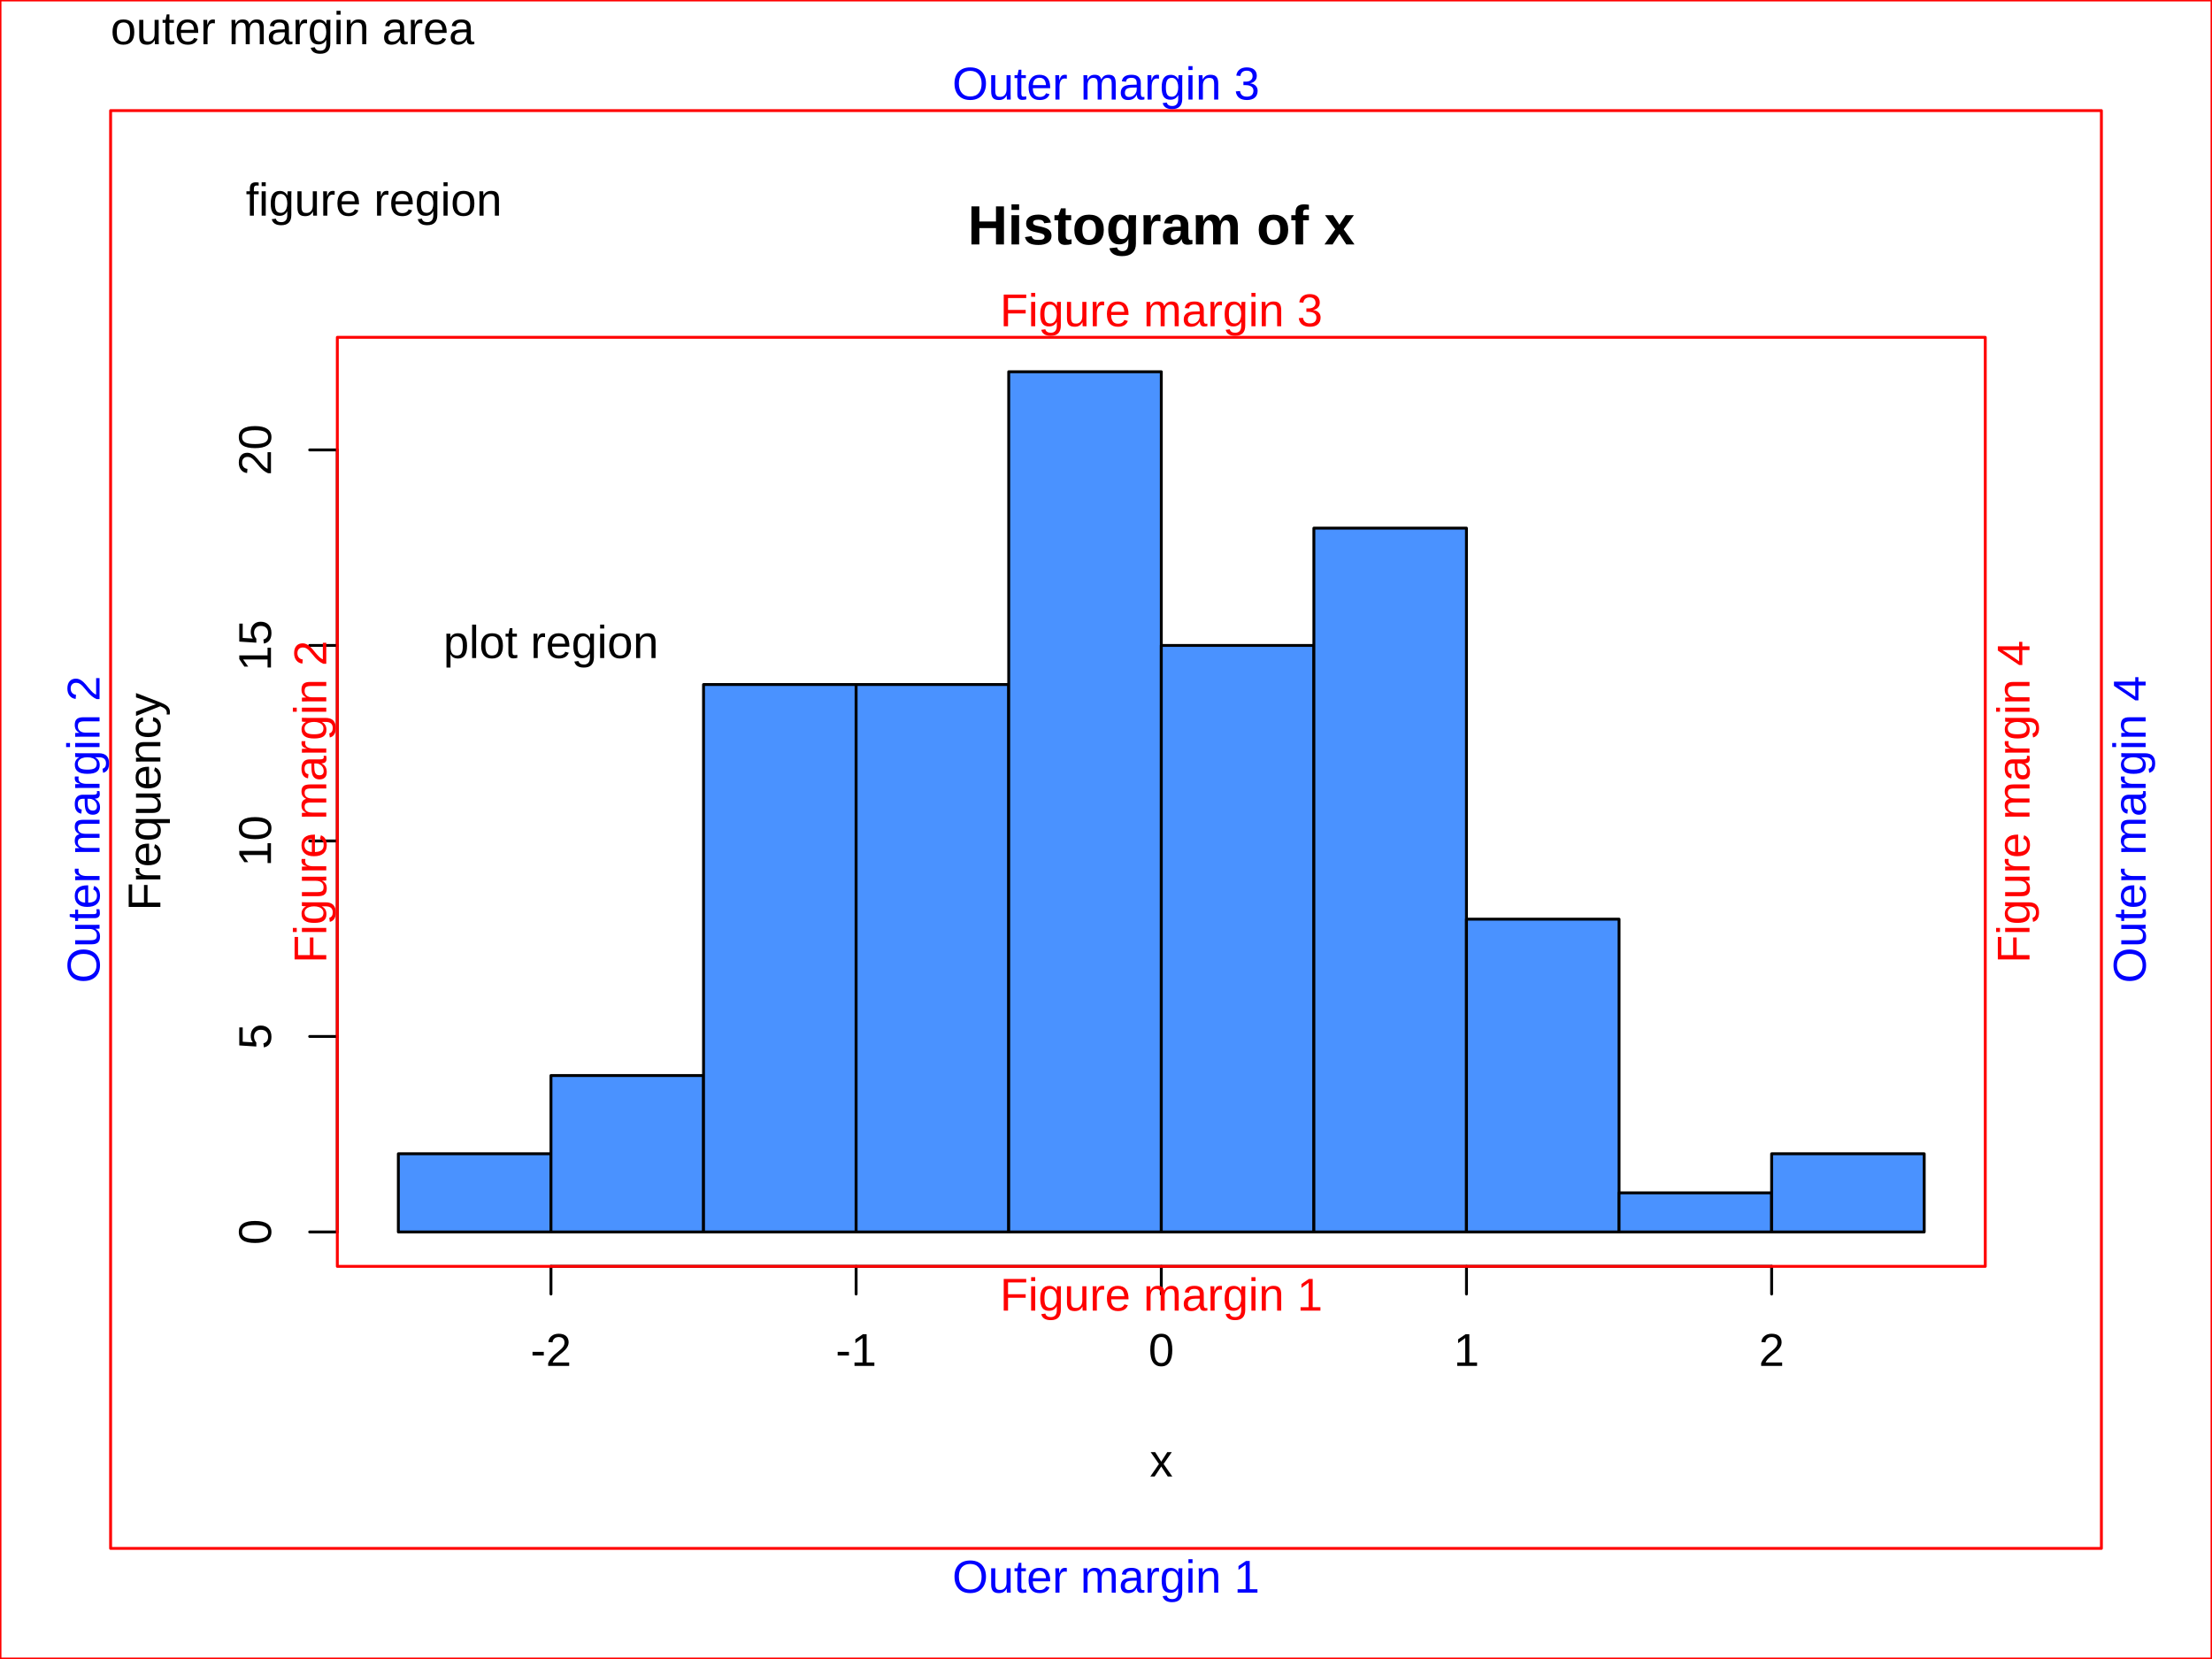
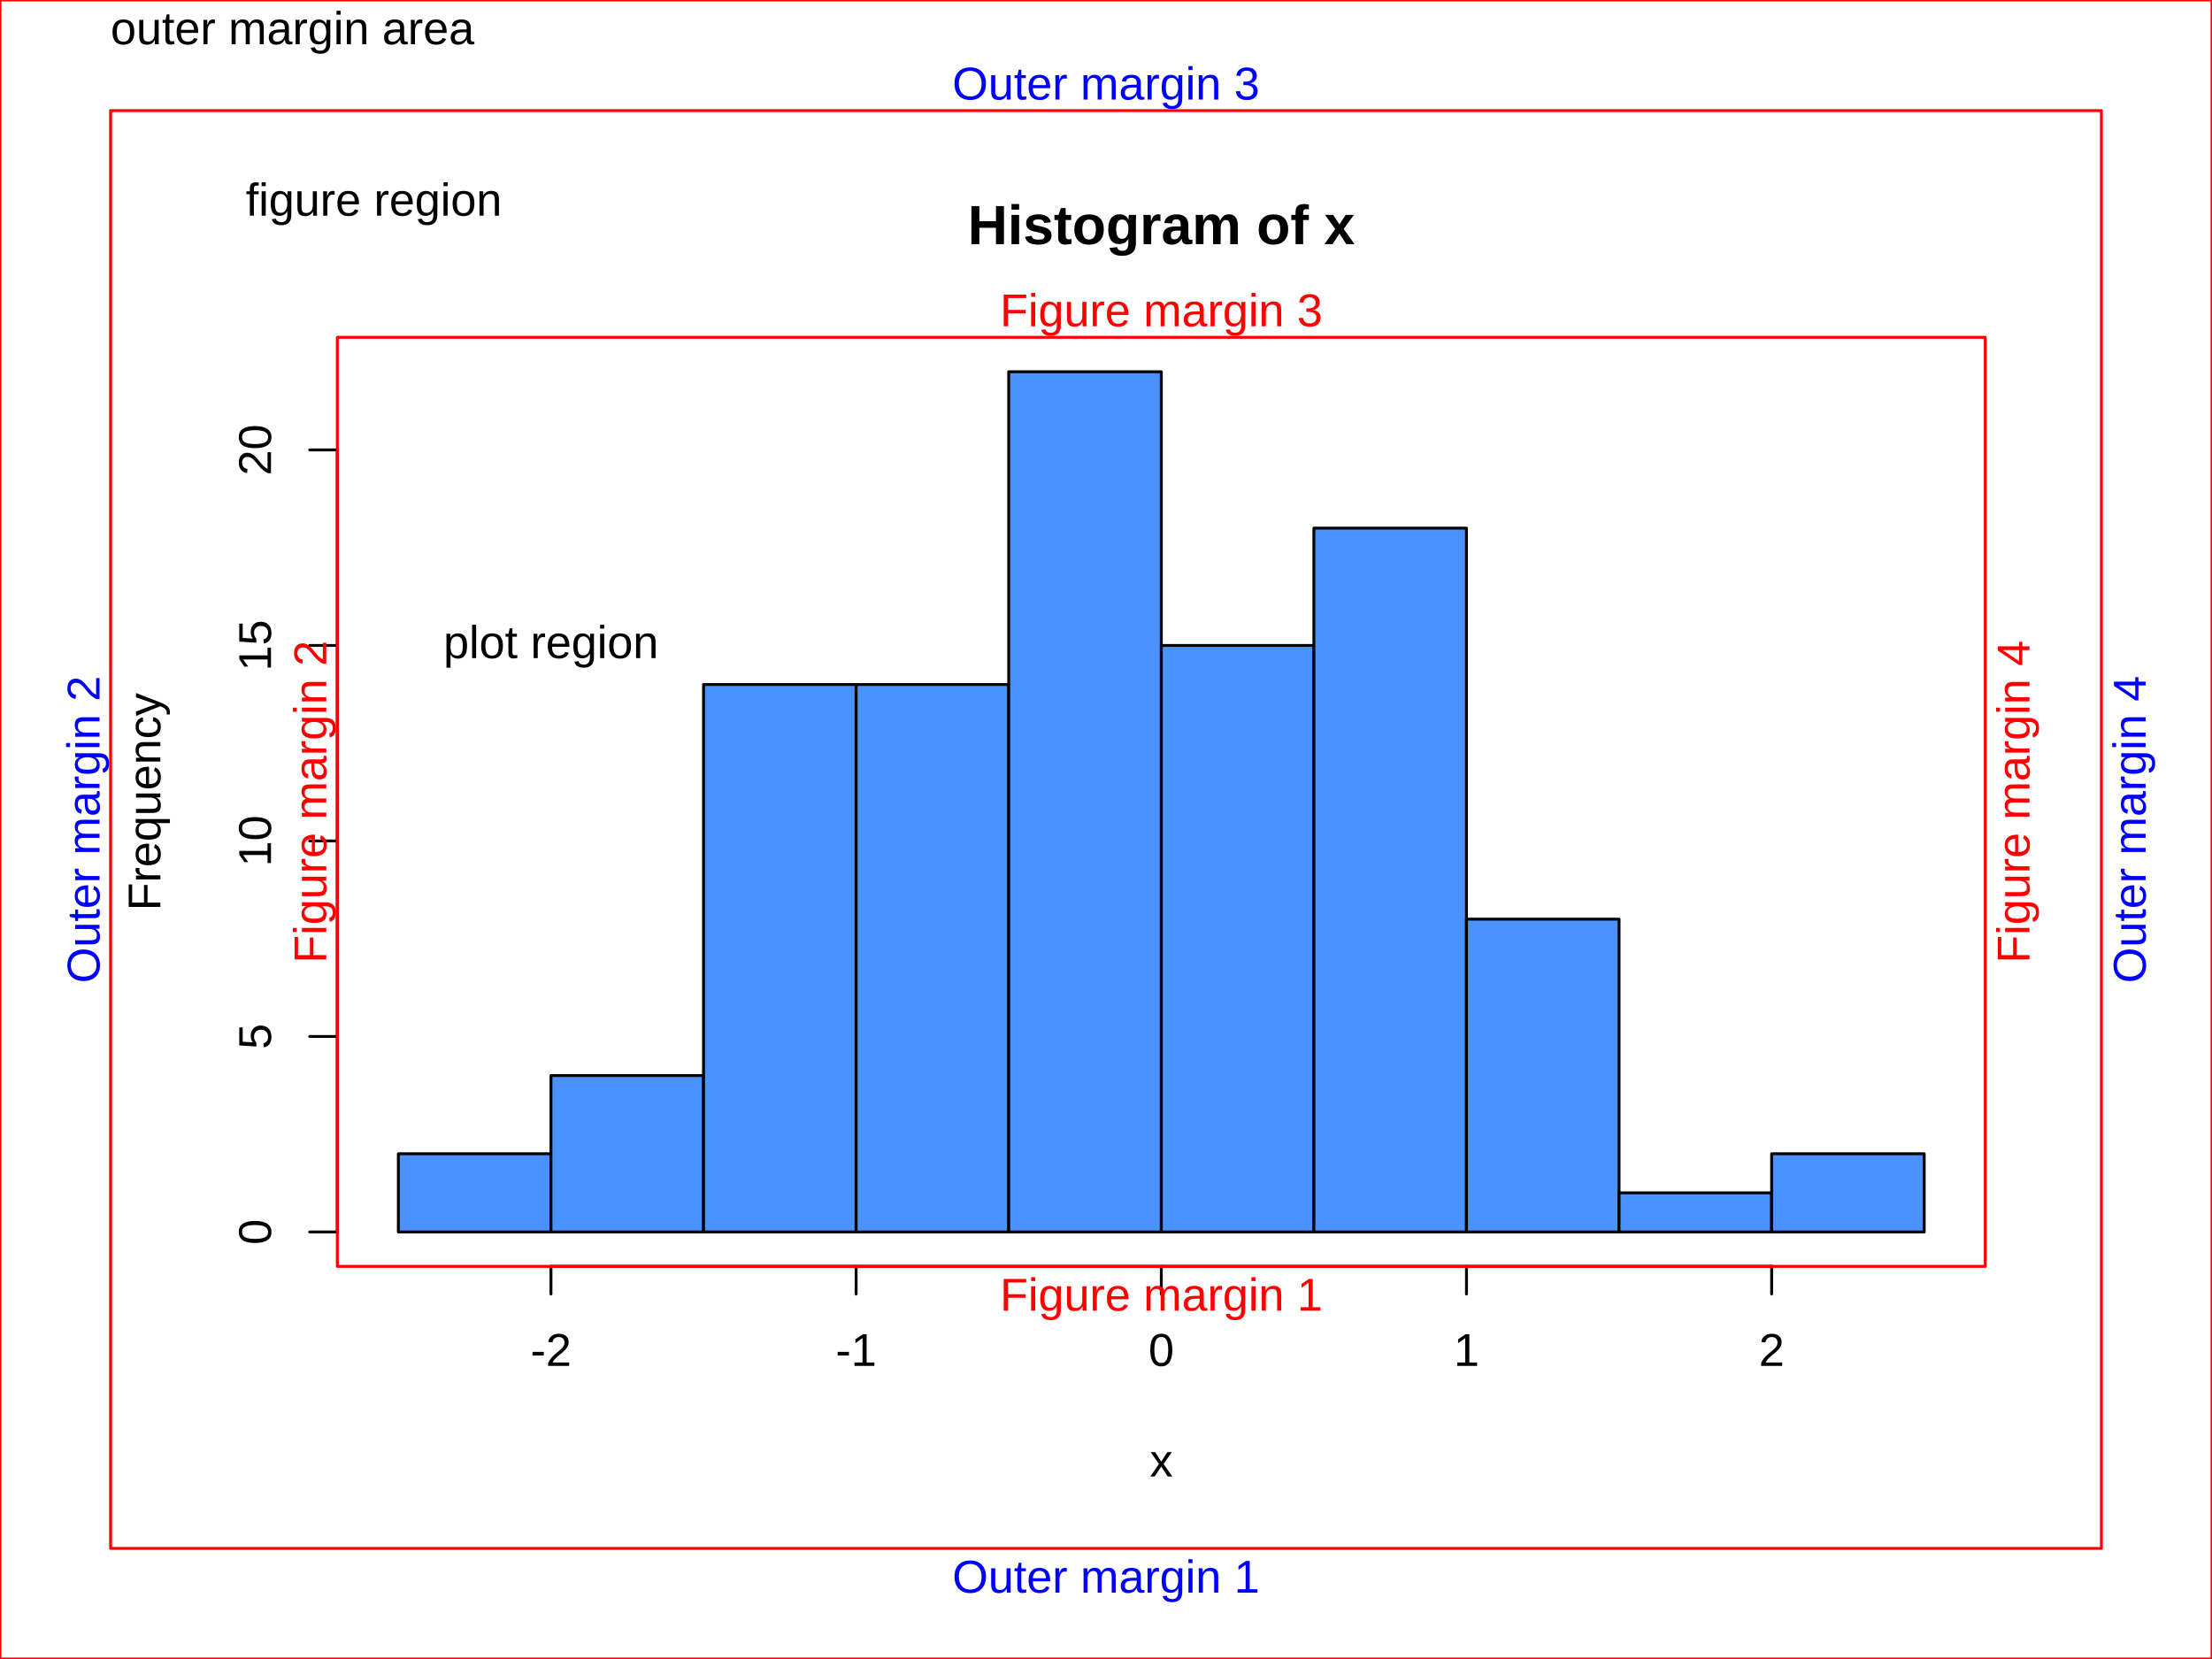
<svg xmlns="http://www.w3.org/2000/svg" class="svglite" width="576.00pt" height="432.00pt" viewBox="0 0 576.00 432.00">
  <defs>
    <style type="text/css">
    .svglite line, .svglite polyline, .svglite polygon, .svglite path, .svglite rect, .svglite circle {
      fill: none;
      stroke: #000000;
      stroke-linecap: round;
      stroke-linejoin: round;
      stroke-miterlimit: 10.00;
    }
    .svglite text {
      white-space: pre;
    }
  </style>
  </defs>
  <rect width="100%" height="100%" style="stroke: none; fill: #FFFFFF;" />
  <defs>
    <clipPath id="cpMC4wMHw1NzYuMDB8MC4wMHw0MzIuMDA=">
      <rect x="0.00" y="0.00" width="576.00" height="432.00" />
    </clipPath>
  </defs>
  <g clip-path="url(#cpMC4wMHw1NzYuMDB8MC4wMHw0MzIuMDA=)">
</g>
  <defs>
    <clipPath id="cpMjguODB8NTQ3LjIwfDI4LjgwfDQwMy4yMA==">
      <rect x="28.80" y="28.80" width="518.40" height="374.40" />
    </clipPath>
  </defs>
  <g clip-path="url(#cpMjguODB8NTQ3LjIwfDI4LjgwfDQwMy4yMA==)">
-     <text x="302.40" y="63.65" text-anchor="middle" style="font-size: 14.40px; font-weight: bold; font-family: &quot;Arial&quot;;" textLength="103.67px" lengthAdjust="spacingAndGlyphs">Histogram of x</text>
-     <text x="302.40" y="384.48" text-anchor="middle" style="font-size: 12.00px; font-family: &quot;Arial&quot;;" textLength="5.98px" lengthAdjust="spacingAndGlyphs">x</text>
-     <text transform="translate(41.76,208.80) rotate(-90)" text-anchor="middle" style="font-size: 12.00px; font-family: &quot;Arial&quot;;" textLength="58.98px" lengthAdjust="spacingAndGlyphs">Frequency</text>
+     <text x="302.40" y="63.57" text-anchor="middle" style="font-size: 14.40px; font-weight: bold; font-family: &quot;Arial&quot;;" textLength="119.88px" lengthAdjust="spacingAndGlyphs">Histogram of x</text>
+     <text x="302.40" y="384.48" text-anchor="middle" style="font-size: 12.00px; font-family: &quot;Arial&quot;;" textLength="7.11px" lengthAdjust="spacingAndGlyphs">x</text>
+     <text transform="translate(41.76,208.80) rotate(-90)" text-anchor="middle" style="font-size: 12.00px; font-family: &quot;Arial&quot;;" textLength="62.02px" lengthAdjust="spacingAndGlyphs">Frequency</text>
  </g>
  <g clip-path="url(#cpMC4wMHw1NzYuMDB8MC4wMHw0MzIuMDA=)">
    <line x1="143.47" y1="329.76" x2="461.33" y2="329.76" style="stroke-width: 0.75;" />
    <line x1="143.47" y1="329.76" x2="143.47" y2="336.96" style="stroke-width: 0.75;" />
    <line x1="222.93" y1="329.76" x2="222.93" y2="336.96" style="stroke-width: 0.75;" />
    <line x1="302.40" y1="329.76" x2="302.40" y2="336.96" style="stroke-width: 0.75;" />
    <line x1="381.87" y1="329.76" x2="381.87" y2="336.96" style="stroke-width: 0.75;" />
    <line x1="461.33" y1="329.76" x2="461.33" y2="336.96" style="stroke-width: 0.75;" />
-     <text x="143.47" y="355.68" text-anchor="middle" style="font-size: 12.00px; font-family: &quot;Arial&quot;;" textLength="10.82px" lengthAdjust="spacingAndGlyphs">-2</text>
-     <text x="222.93" y="355.68" text-anchor="middle" style="font-size: 12.00px; font-family: &quot;Arial&quot;;" textLength="10.82px" lengthAdjust="spacingAndGlyphs">-1</text>
-     <text x="302.40" y="355.68" text-anchor="middle" style="font-size: 12.00px; font-family: &quot;Arial&quot;;" textLength="6.66px" lengthAdjust="spacingAndGlyphs">0</text>
-     <text x="381.87" y="355.68" text-anchor="middle" style="font-size: 12.00px; font-family: &quot;Arial&quot;;" textLength="6.66px" lengthAdjust="spacingAndGlyphs">1</text>
-     <text x="461.33" y="355.68" text-anchor="middle" style="font-size: 12.00px; font-family: &quot;Arial&quot;;" textLength="6.66px" lengthAdjust="spacingAndGlyphs">2</text>
+     <text x="143.47" y="355.68" text-anchor="middle" style="font-size: 12.00px; font-family: &quot;Arial&quot;;" textLength="11.97px" lengthAdjust="spacingAndGlyphs">-2</text>
+     <text x="222.93" y="355.68" text-anchor="middle" style="font-size: 12.00px; font-family: &quot;Arial&quot;;" textLength="11.97px" lengthAdjust="spacingAndGlyphs">-1</text>
+     <text x="302.40" y="355.68" text-anchor="middle" style="font-size: 12.00px; font-family: &quot;Arial&quot;;" textLength="7.64px" lengthAdjust="spacingAndGlyphs">0</text>
+     <text x="381.87" y="355.68" text-anchor="middle" style="font-size: 12.00px; font-family: &quot;Arial&quot;;" textLength="7.64px" lengthAdjust="spacingAndGlyphs">1</text>
+     <text x="461.33" y="355.68" text-anchor="middle" style="font-size: 12.00px; font-family: &quot;Arial&quot;;" textLength="7.64px" lengthAdjust="spacingAndGlyphs">2</text>
    <line x1="87.84" y1="320.80" x2="87.84" y2="117.16" style="stroke-width: 0.75;" />
    <line x1="87.84" y1="320.80" x2="80.64" y2="320.80" style="stroke-width: 0.75;" />
    <line x1="87.84" y1="269.89" x2="80.64" y2="269.89" style="stroke-width: 0.75;" />
    <line x1="87.84" y1="218.98" x2="80.64" y2="218.98" style="stroke-width: 0.75;" />
    <line x1="87.84" y1="168.07" x2="80.64" y2="168.07" style="stroke-width: 0.75;" />
    <line x1="87.84" y1="117.16" x2="80.64" y2="117.16" style="stroke-width: 0.75;" />
-     <text transform="translate(70.56,320.80) rotate(-90)" text-anchor="middle" style="font-size: 12.00px; font-family: &quot;Arial&quot;;" textLength="6.66px" lengthAdjust="spacingAndGlyphs">0</text>
-     <text transform="translate(70.56,269.89) rotate(-90)" text-anchor="middle" style="font-size: 12.00px; font-family: &quot;Arial&quot;;" textLength="6.66px" lengthAdjust="spacingAndGlyphs">5</text>
-     <text transform="translate(70.56,218.98) rotate(-90)" text-anchor="middle" style="font-size: 12.00px; font-family: &quot;Arial&quot;;" textLength="13.32px" lengthAdjust="spacingAndGlyphs">10</text>
-     <text transform="translate(70.56,168.07) rotate(-90)" text-anchor="middle" style="font-size: 12.00px; font-family: &quot;Arial&quot;;" textLength="13.32px" lengthAdjust="spacingAndGlyphs">15</text>
-     <text transform="translate(70.56,117.16) rotate(-90)" text-anchor="middle" style="font-size: 12.00px; font-family: &quot;Arial&quot;;" textLength="13.32px" lengthAdjust="spacingAndGlyphs">20</text>
+     <text transform="translate(70.56,320.80) rotate(-90)" text-anchor="middle" style="font-size: 12.00px; font-family: &quot;Arial&quot;;" textLength="7.64px" lengthAdjust="spacingAndGlyphs">0</text>
+     <text transform="translate(70.56,269.89) rotate(-90)" text-anchor="middle" style="font-size: 12.00px; font-family: &quot;Arial&quot;;" textLength="7.64px" lengthAdjust="spacingAndGlyphs">5</text>
+     <text transform="translate(70.56,218.98) rotate(-90)" text-anchor="middle" style="font-size: 12.00px; font-family: &quot;Arial&quot;;" textLength="15.28px" lengthAdjust="spacingAndGlyphs">10</text>
+     <text transform="translate(70.56,168.07) rotate(-90)" text-anchor="middle" style="font-size: 12.00px; font-family: &quot;Arial&quot;;" textLength="15.28px" lengthAdjust="spacingAndGlyphs">15</text>
+     <text transform="translate(70.56,117.16) rotate(-90)" text-anchor="middle" style="font-size: 12.00px; font-family: &quot;Arial&quot;;" textLength="15.28px" lengthAdjust="spacingAndGlyphs">20</text>
  </g>
  <defs>
    <clipPath id="cpODcuODR8NTE2Ljk2fDg3Ljg0fDMyOS43Ng==">
      <rect x="87.84" y="87.84" width="429.12" height="241.92" />
    </clipPath>
  </defs>
  <g clip-path="url(#cpODcuODR8NTE2Ljk2fDg3Ljg0fDMyOS43Ng==)">
    <rect x="103.73" y="300.44" width="39.73" height="20.36" style="stroke-width: 0.75; fill: #4A92FF;" />
    <rect x="143.47" y="280.07" width="39.73" height="40.73" style="stroke-width: 0.75; fill: #4A92FF;" />
    <rect x="183.20" y="178.25" width="39.73" height="142.55" style="stroke-width: 0.75; fill: #4A92FF;" />
    <rect x="222.93" y="178.25" width="39.73" height="142.55" style="stroke-width: 0.75; fill: #4A92FF;" />
    <rect x="262.67" y="96.80" width="39.73" height="224.00" style="stroke-width: 0.75; fill: #4A92FF;" />
    <rect x="302.40" y="168.07" width="39.73" height="152.73" style="stroke-width: 0.75; fill: #4A92FF;" />
    <rect x="342.13" y="137.53" width="39.73" height="183.27" style="stroke-width: 0.75; fill: #4A92FF;" />
    <rect x="381.87" y="239.35" width="39.73" height="81.45" style="stroke-width: 0.75; fill: #4A92FF;" />
    <rect x="421.60" y="310.62" width="39.73" height="10.18" style="stroke-width: 0.75; fill: #4A92FF;" />
    <rect x="461.33" y="300.44" width="39.73" height="20.36" style="stroke-width: 0.75; fill: #4A92FF;" />
  </g>
  <g clip-path="url(#cpMC4wMHw1NzYuMDB8MC4wMHw0MzIuMDA=)">
    <polygon points="87.84,329.76 516.96,329.76 516.96,87.84 87.84,87.84 " style="stroke-width: 0.75; stroke: #FF0000;" />
    <polygon points="28.80,403.20 547.20,403.20 547.20,28.80 28.80,28.80 " style="stroke-width: 0.75; stroke: #FF0000;" />
    <polygon points="0.00,432.00 576.00,432.00 576.00,0.00 0.00,0.00 " style="stroke-width: 0.75; stroke: #FF0000;" />
  </g>
  <g clip-path="url(#cpODcuODR8NTE2Ljk2fDg3Ljg0fDMyOS43Ng==)">
-     <text x="143.47" y="171.35" text-anchor="middle" style="font-size: 12.00px; font-family: &quot;Arial&quot;;" textLength="61.29px" lengthAdjust="spacingAndGlyphs">plot region</text>
+     <text x="143.47" y="171.38" text-anchor="middle" style="font-size: 12.00px; font-family: &quot;Arial&quot;;" textLength="64.78px" lengthAdjust="spacingAndGlyphs">plot region</text>
  </g>
  <g clip-path="url(#cpMC4wMHw1NzYuMDB8MC4wMHw0MzIuMDA=)">
-     <text x="64.00" y="56.16" style="font-size: 12.00px; font-family: &quot;Arial&quot;;" textLength="71.19px" lengthAdjust="spacingAndGlyphs">figure region</text>
-     <text x="302.40" y="341.28" text-anchor="middle" style="font-size: 12.00px;fill: #FF0000; font-family: &quot;Arial&quot;;" textLength="87.21px" lengthAdjust="spacingAndGlyphs">Figure margin 1</text>
-     <text transform="translate(84.96,208.80) rotate(-90)" text-anchor="middle" style="font-size: 12.00px;fill: #FF0000; font-family: &quot;Arial&quot;;" textLength="87.21px" lengthAdjust="spacingAndGlyphs">Figure margin 2</text>
-     <text x="302.40" y="84.96" text-anchor="middle" style="font-size: 12.00px;fill: #FF0000; font-family: &quot;Arial&quot;;" textLength="87.21px" lengthAdjust="spacingAndGlyphs">Figure margin 3</text>
-     <text transform="translate(528.48,208.80) rotate(-90)" text-anchor="middle" style="font-size: 12.00px;fill: #FF0000; font-family: &quot;Arial&quot;;" textLength="87.21px" lengthAdjust="spacingAndGlyphs">Figure margin 4</text>
-     <text x="28.80" y="11.52" style="font-size: 12.00px; font-family: &quot;Arial&quot;;" textLength="100.51px" lengthAdjust="spacingAndGlyphs">outer margin area</text>
-     <text x="288.00" y="414.72" text-anchor="middle" style="font-size: 12.00px;fill: #0000FF; font-family: &quot;Arial&quot;;" textLength="83.97px" lengthAdjust="spacingAndGlyphs">Outer margin 1</text>
-     <text transform="translate(25.92,216.00) rotate(-90)" text-anchor="middle" style="font-size: 12.00px;fill: #0000FF; font-family: &quot;Arial&quot;;" textLength="83.97px" lengthAdjust="spacingAndGlyphs">Outer margin 2</text>
-     <text x="288.00" y="25.92" text-anchor="middle" style="font-size: 12.00px;fill: #0000FF; font-family: &quot;Arial&quot;;" textLength="83.97px" lengthAdjust="spacingAndGlyphs">Outer margin 3</text>
-     <text transform="translate(558.72,216.00) rotate(-90)" text-anchor="middle" style="font-size: 12.00px;fill: #0000FF; font-family: &quot;Arial&quot;;" textLength="83.97px" lengthAdjust="spacingAndGlyphs">Outer margin 4</text>
+     <text x="64.00" y="56.16" style="font-size: 12.00px; font-family: &quot;Arial&quot;;" textLength="76.62px" lengthAdjust="spacingAndGlyphs">figure region</text>
+     <text x="302.40" y="341.28" text-anchor="middle" style="font-size: 12.00px;fill: #FF0000; font-family: &quot;Arial&quot;;" textLength="94.26px" lengthAdjust="spacingAndGlyphs">Figure margin 1</text>
+     <text transform="translate(84.96,208.80) rotate(-90)" text-anchor="middle" style="font-size: 12.00px;fill: #FF0000; font-family: &quot;Arial&quot;;" textLength="94.26px" lengthAdjust="spacingAndGlyphs">Figure margin 2</text>
+     <text x="302.40" y="84.96" text-anchor="middle" style="font-size: 12.00px;fill: #FF0000; font-family: &quot;Arial&quot;;" textLength="94.26px" lengthAdjust="spacingAndGlyphs">Figure margin 3</text>
+     <text transform="translate(528.48,208.80) rotate(-90)" text-anchor="middle" style="font-size: 12.00px;fill: #FF0000; font-family: &quot;Arial&quot;;" textLength="94.26px" lengthAdjust="spacingAndGlyphs">Figure margin 4</text>
+     <text x="28.80" y="11.52" style="font-size: 12.00px; font-family: &quot;Arial&quot;;" textLength="108.72px" lengthAdjust="spacingAndGlyphs">outer margin area</text>
+     <text x="288.00" y="414.72" text-anchor="middle" style="font-size: 12.00px;fill: #0000FF; font-family: &quot;Arial&quot;;" textLength="91.69px" lengthAdjust="spacingAndGlyphs">Outer margin 1</text>
+     <text transform="translate(25.92,216.00) rotate(-90)" text-anchor="middle" style="font-size: 12.00px;fill: #0000FF; font-family: &quot;Arial&quot;;" textLength="91.69px" lengthAdjust="spacingAndGlyphs">Outer margin 2</text>
+     <text x="288.00" y="25.92" text-anchor="middle" style="font-size: 12.00px;fill: #0000FF; font-family: &quot;Arial&quot;;" textLength="91.69px" lengthAdjust="spacingAndGlyphs">Outer margin 3</text>
+     <text transform="translate(558.72,216.00) rotate(-90)" text-anchor="middle" style="font-size: 12.00px;fill: #0000FF; font-family: &quot;Arial&quot;;" textLength="91.69px" lengthAdjust="spacingAndGlyphs">Outer margin 4</text>
  </g>
</svg>
